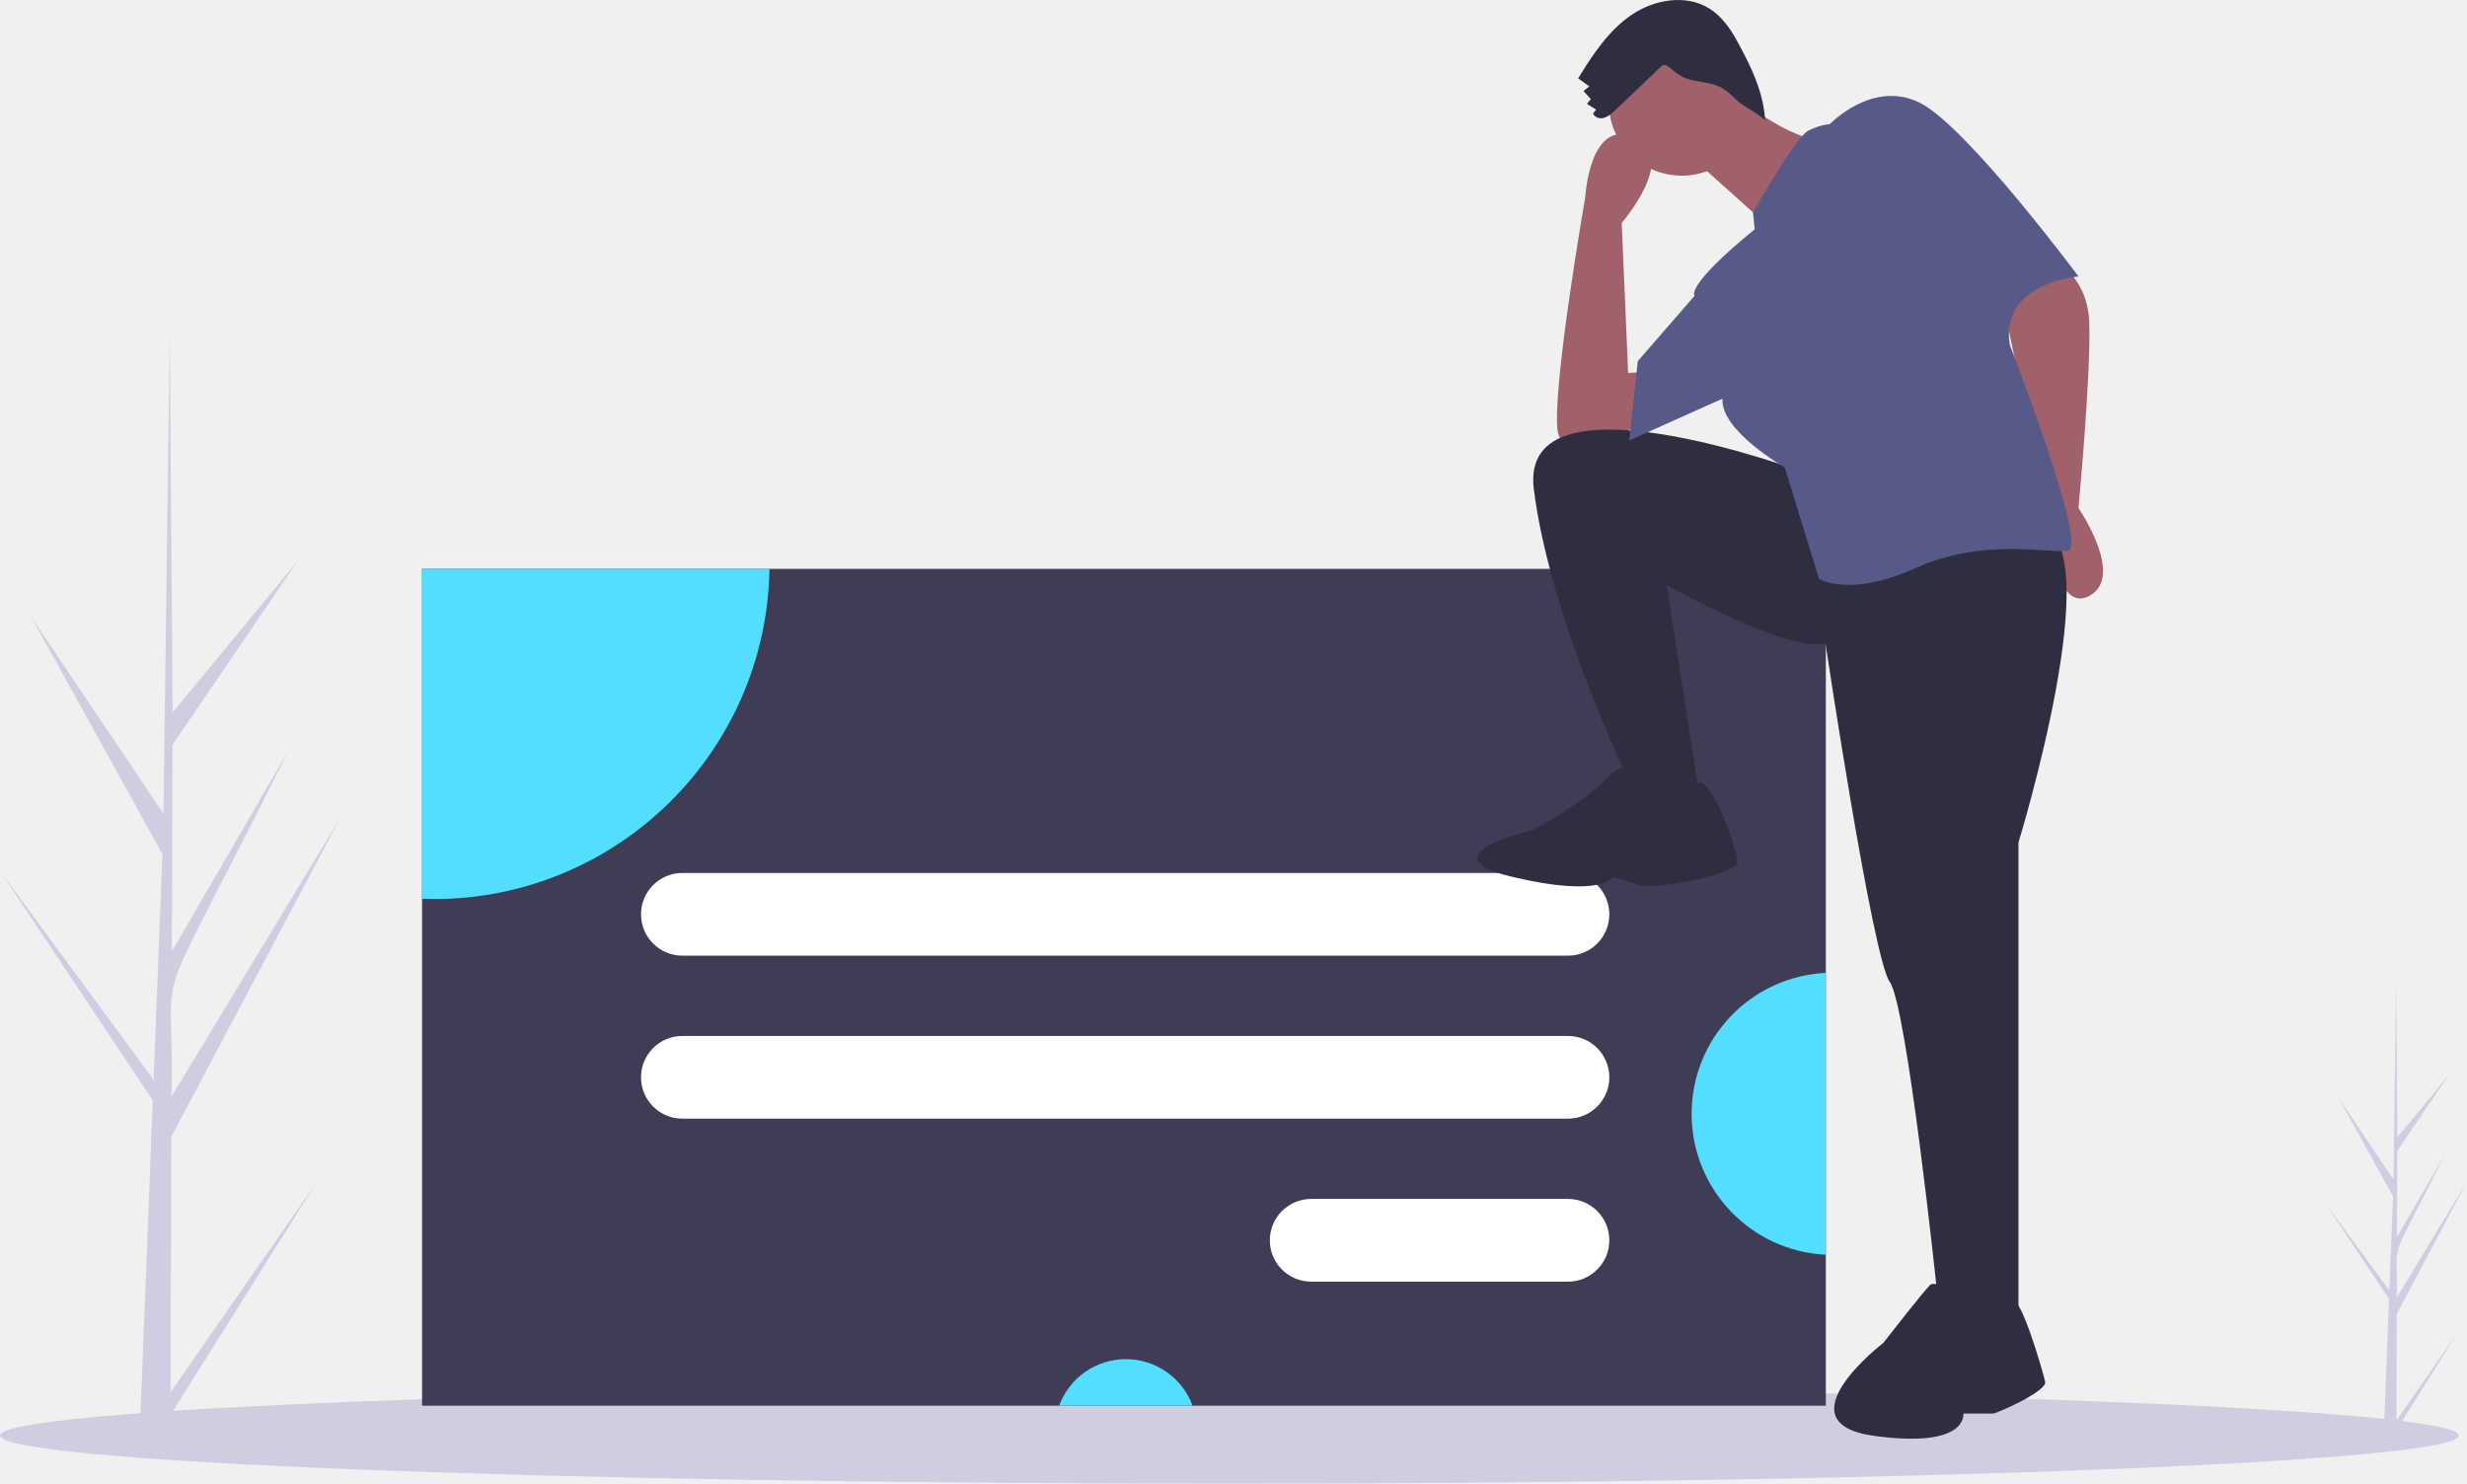
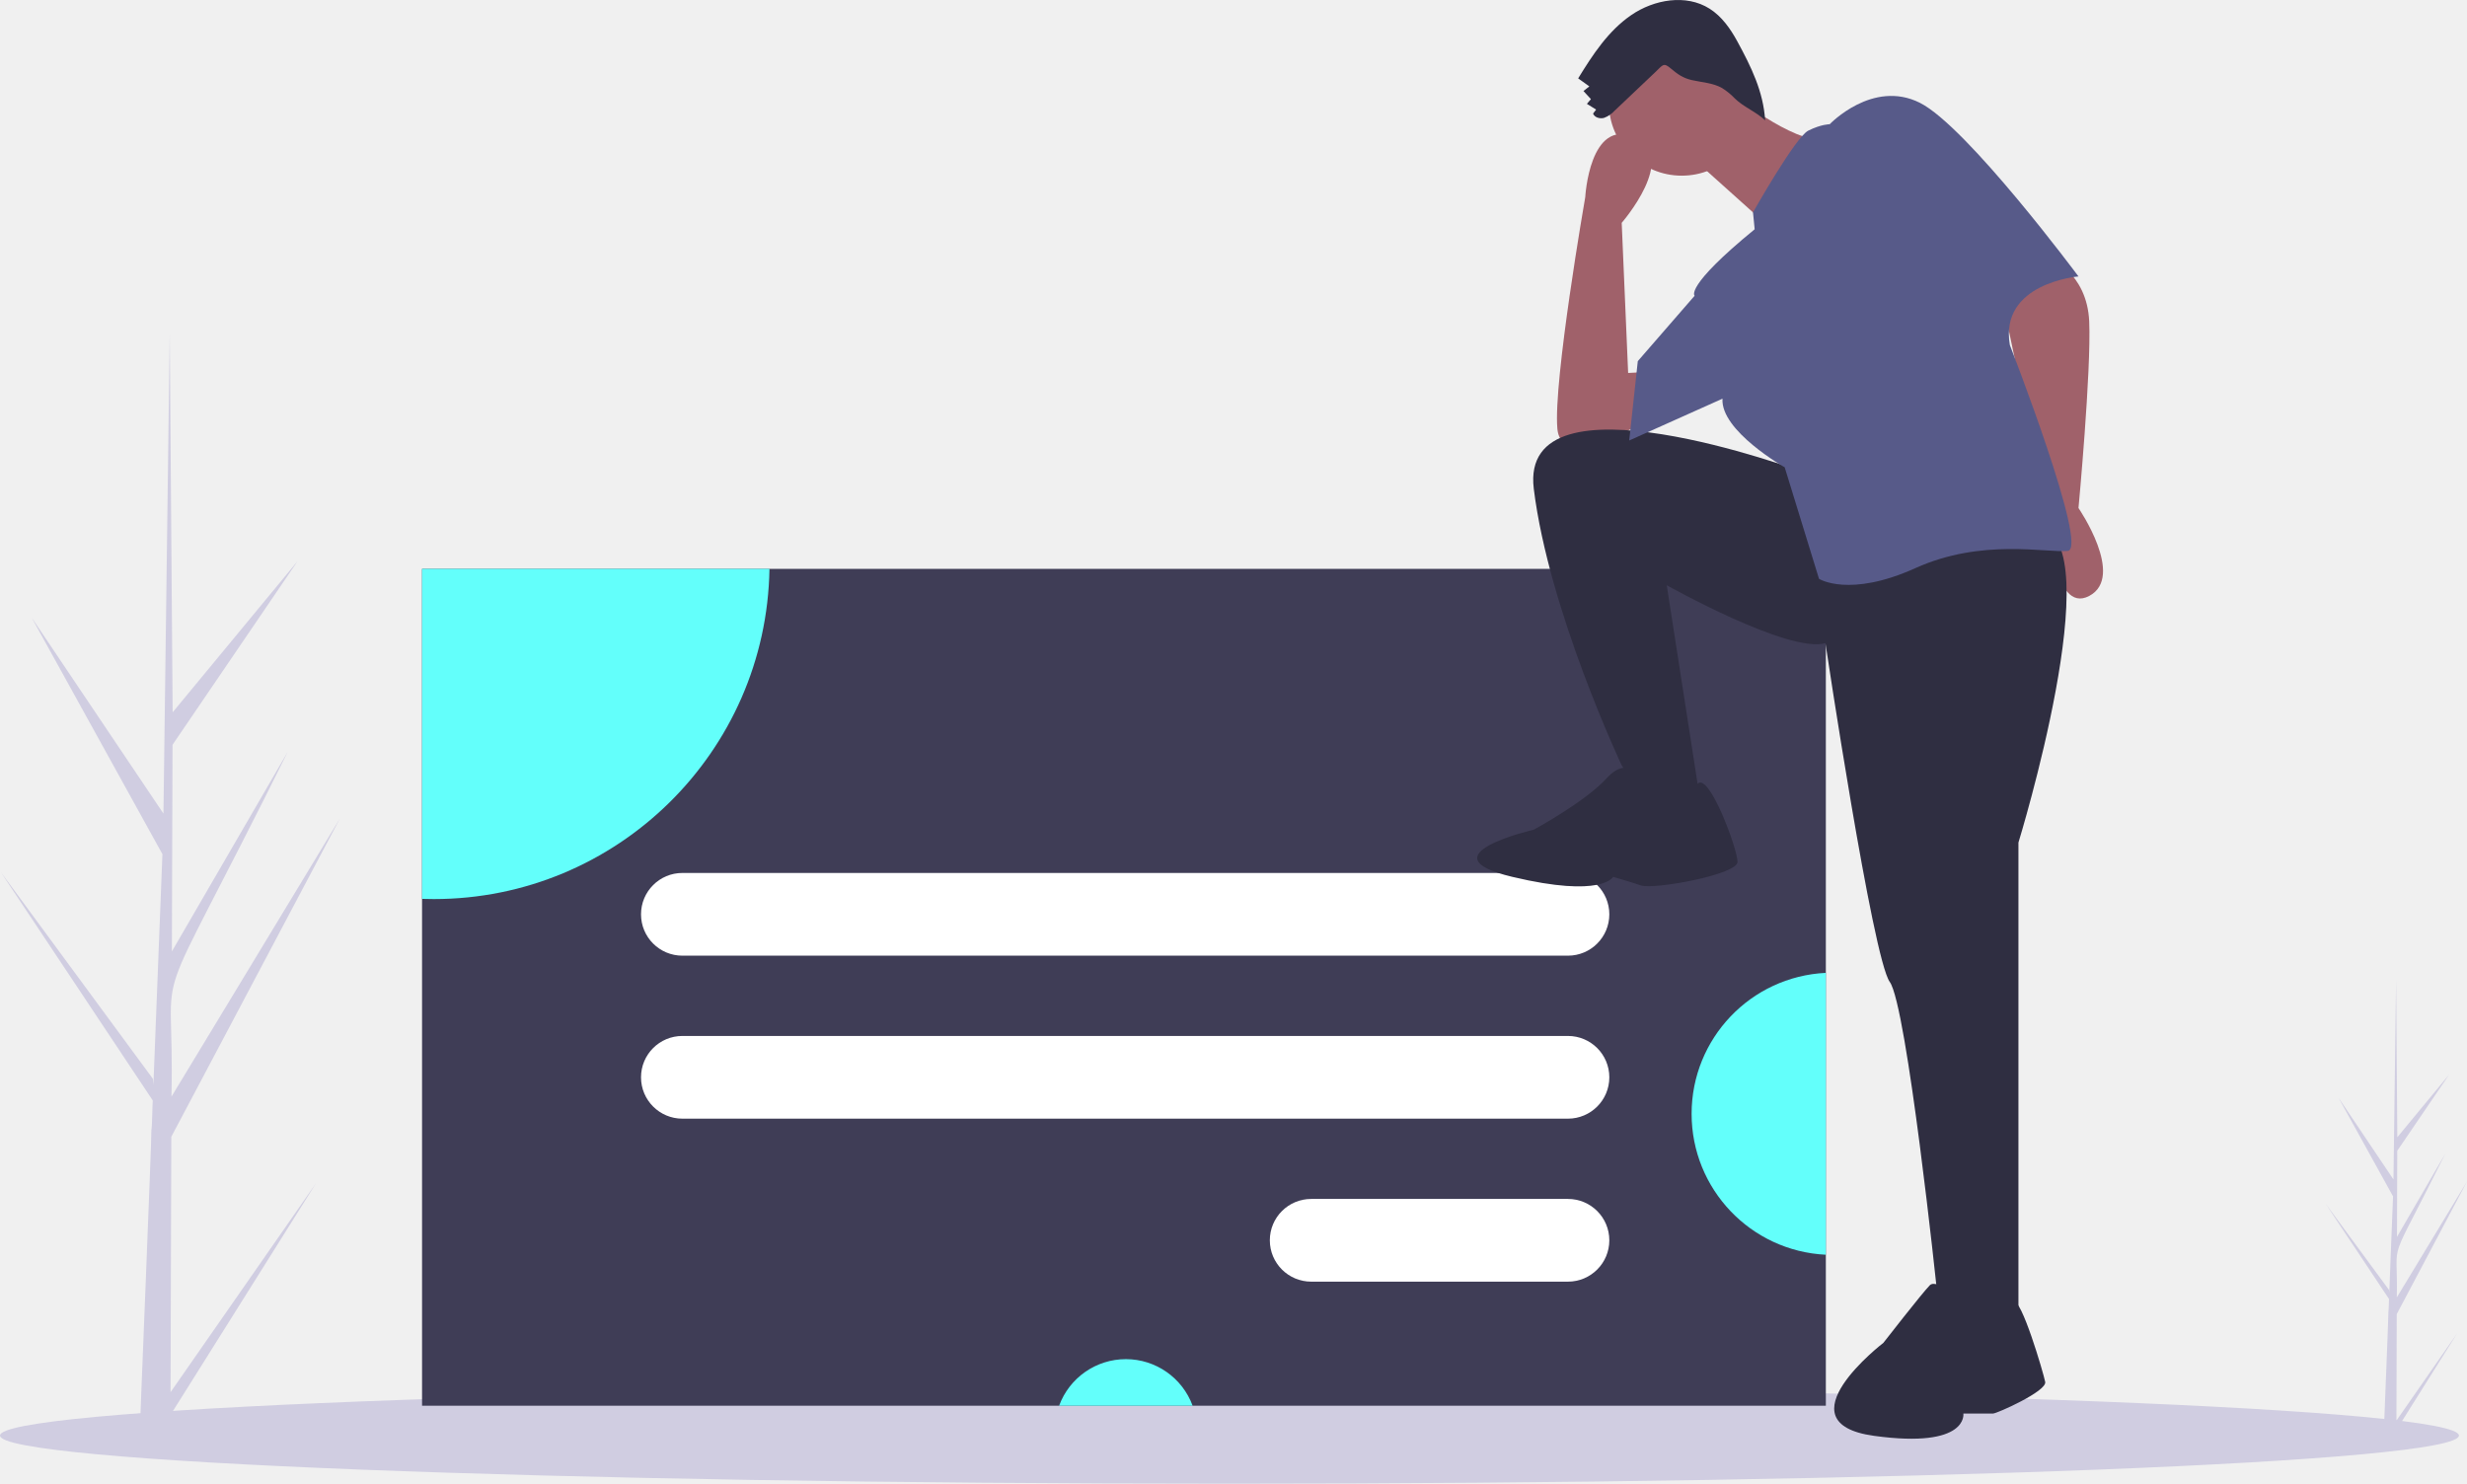
<svg xmlns="http://www.w3.org/2000/svg" id="b59c9f89-c93e-413f-a14b-776784e615e2" data-name="Layer 1" width="1075.516" height="646.899" viewBox="0 0 1075.516 646.899">
  <path d="M136.593,733.557l63.431-91.138L136.561,743.471l-.037,10.369q-6.785-.057-13.433-.441c-.02-2.354,5.371-131.899,5.142-134.243.313-.089.488-12.252.613-12.785L62.578,506.777,128.916,596.945l.198,2.666,3.935-100.648L76.086,395.895,133.5,481.278c.021-1.369,2.717-208.023,2.744-209.298.016.677,1.254,164.455,1.263,165.145l54.479-65.923-54.531,80.088-.279,90.079,50.556-87.108C124.639,581.295,138.602,536.842,136.99,604.702l73.436-121.291L136.927,622.176Z" transform="translate(-62.24207 -126.5504)" fill="#d0cde1" />
  <path d="M1106.99,745.93l26.433-37.98-26.447,42.111-.015,4.321q-2.828-.024-5.598-.184c-.008-.981,2.238-54.966,2.143-55.942.13-.037.204-5.106.255-5.328L1076.146,651.426l27.645,37.575.082,1.111,1.64-41.942-23.738-42.951,23.926,35.581c.009-.571,1.132-86.688,1.143-87.22.007.282.522,68.533.526,68.82l22.703-27.472L1107.349,628.303l-.116,37.538,21.068-36.3c-26.293,52.938-20.474,34.413-21.145,62.692l30.602-50.545-30.629,57.827Z" transform="translate(-62.24207 -126.5504)" fill="#d0cde1" />
  <ellipse cx="536" cy="625.899" rx="536" ry="21" fill="#d0cde1" />
  <rect x="184" y="248.031" width="612" height="364.87" fill="#3f3d56" />
-   <path d="M397.702,374.581a146.354,146.354,0,0,1-146.32,143.97c-1.72,0-3.43-.03-5.14-.09V374.581Z" transform="translate(-62.24207 -126.5504)" fill="#53ddfe" />
-   <path d="M582.179,739.451H523.972a31.008,31.008,0,0,1,58.207,0Z" transform="translate(-62.24207 -126.5504)" fill="#53ddfe" />
-   <path d="M858.242,550.721v122.9a61.523,61.523,0,0,1,0-122.9Z" transform="translate(-62.24207 -126.5504)" fill="#53ddfe" />
+   <path d="M397.702,374.581a146.354,146.354,0,0,1-146.32,143.97c-1.72,0-3.43-.03-5.14-.09V374.581Z" transform="translate(-62.24207 -126.5504)" fill="#63fffb" />
+   <path d="M582.179,739.451H523.972a31.008,31.008,0,0,1,58.207,0Z" transform="translate(-62.24207 -126.5504)" fill="#63fffb" />
+   <path d="M858.242,550.721v122.9a61.523,61.523,0,0,1,0-122.9Z" transform="translate(-62.24207 -126.5504)" fill="#63fffb" />
  <rect x="279.459" y="380.615" width="422.142" height="36.062" rx="18.031" fill="#fff" />
  <rect x="279.459" y="451.679" width="422.142" height="36.062" rx="18.031" fill="#fff" />
  <rect x="553.597" y="522.743" width="148.004" height="36.062" rx="18.031" fill="#fff" />
  <path d="M955.294,238.67s16.829,6.545,17.764,28.048-4.675,81.339-4.675,81.339,20.568,29.918,4.675,38.332-17.764-33.657-17.764-33.657l-18.699-88.818S947.814,237.735,955.294,238.67Z" transform="translate(-62.24207 -126.5504)" fill="#a0616a" />
  <path d="M783.267,307.855s-40.202,26.178-42.072,5.61S753.349,212.492,753.349,212.492s1.87-34.592,21.503-26.178-5.61,37.397-5.61,37.397l2.805,65.445,18.699-.935Z" transform="translate(-62.24207 -126.5504)" fill="#a0616a" />
  <path d="M847.777,332.163s-123.411-45.812-116.866,7.479,38.332,120.606,38.332,120.606l11.219,17.764h23.373L788.876,381.714s53.291,29.918,69.185,25.243c0,0,20.568,137.435,28.048,147.719s20.568,134.63,20.568,134.63l12.154,14.959h23.373V493.906s40.202-130.89,9.349-137.435S847.777,332.163,847.777,332.163Z" transform="translate(-62.24207 -126.5504)" fill="#2f2e41" />
  <path d="M777.657,465.858s-5.61-10.284-14.959,0-31.788,22.438-31.788,22.438-48.616,11.219-9.349,20.568,43.942,0,43.942,0,6.545,1.87,12.154,3.74S819.729,507.93,819.729,502.32s-12.379-39.134-17.408-34.058S777.657,465.858,777.657,465.858Z" transform="translate(-62.24207 -126.5504)" fill="#2f2e41" />
  <path d="M920.623,695.011s-13.785-11.352-17.029-8.109-20.272,25.138-20.272,25.138-45.41,34.868-4.054,40.544,38.923-9.731,38.923-9.731h12.974c1.622,0,23.516-9.731,22.705-13.785s-10.542-37.116-13.785-34.776S920.623,695.011,920.623,695.011Z" transform="translate(-62.24207 -126.5504)" fill="#2f2e41" />
  <circle cx="733.179" cy="44.805" r="31.788" fill="#a0616a" />
  <path d="M817.859,167.615s24.308,20.568,41.137,20.568S834.688,226.516,834.688,226.516l-36.462-32.723Z" transform="translate(-62.24207 -126.5504)" fill="#a0616a" />
  <path d="M827.208,226.516l-.728-7.366s18.492-32.836,24.101-35.641,9.349-2.805,9.349-2.805,18.699-19.634,39.267-9.349,69.185,75.729,69.185,75.729-34.592,2.805-29.918,29.918c0,0,34.592,88.818,25.243,89.753s-37.397-5.61-66.38,7.479-42.072,4.675-42.072,4.675l-14.959-48.616s-28.048-15.894-27.113-29.918L772.515,318.607l3.74-34.592,24.776-28.515S796.356,251.759,827.208,226.516Z" transform="translate(-62.24207 -126.5504)" fill="#575a89" />
  <path d="M766.18,174.792a11.737,11.737,0,0,1-4.616,3.144c-1.811.511-4.092-.116-4.813-1.853l1.344-1.749-4.029-2.504,1.756-2.06-3.246-3.524,2.562-2.032-4.877-3.488c6.321-10.315,13.157-20.758,23.137-27.596s23.925-9.267,34.148-2.8c5.308,3.358,9.061,8.687,12.068,14.202,6.047,11.09,11.376,21.901,12.163,34.508-3.798-3.699-9.343-5.783-13.141-9.482a28.463,28.463,0,0,0-5.669-4.641c-3.973-2.24-8.726-2.438-13.173-3.449-3.74-.85-6.166-2.535-8.995-4.945-3.366-2.867-3.503-1.758-6.901,1.469Q775.044,166.397,766.18,174.792Z" transform="translate(-62.24207 -126.5504)" fill="#2f2e41" />
</svg>
